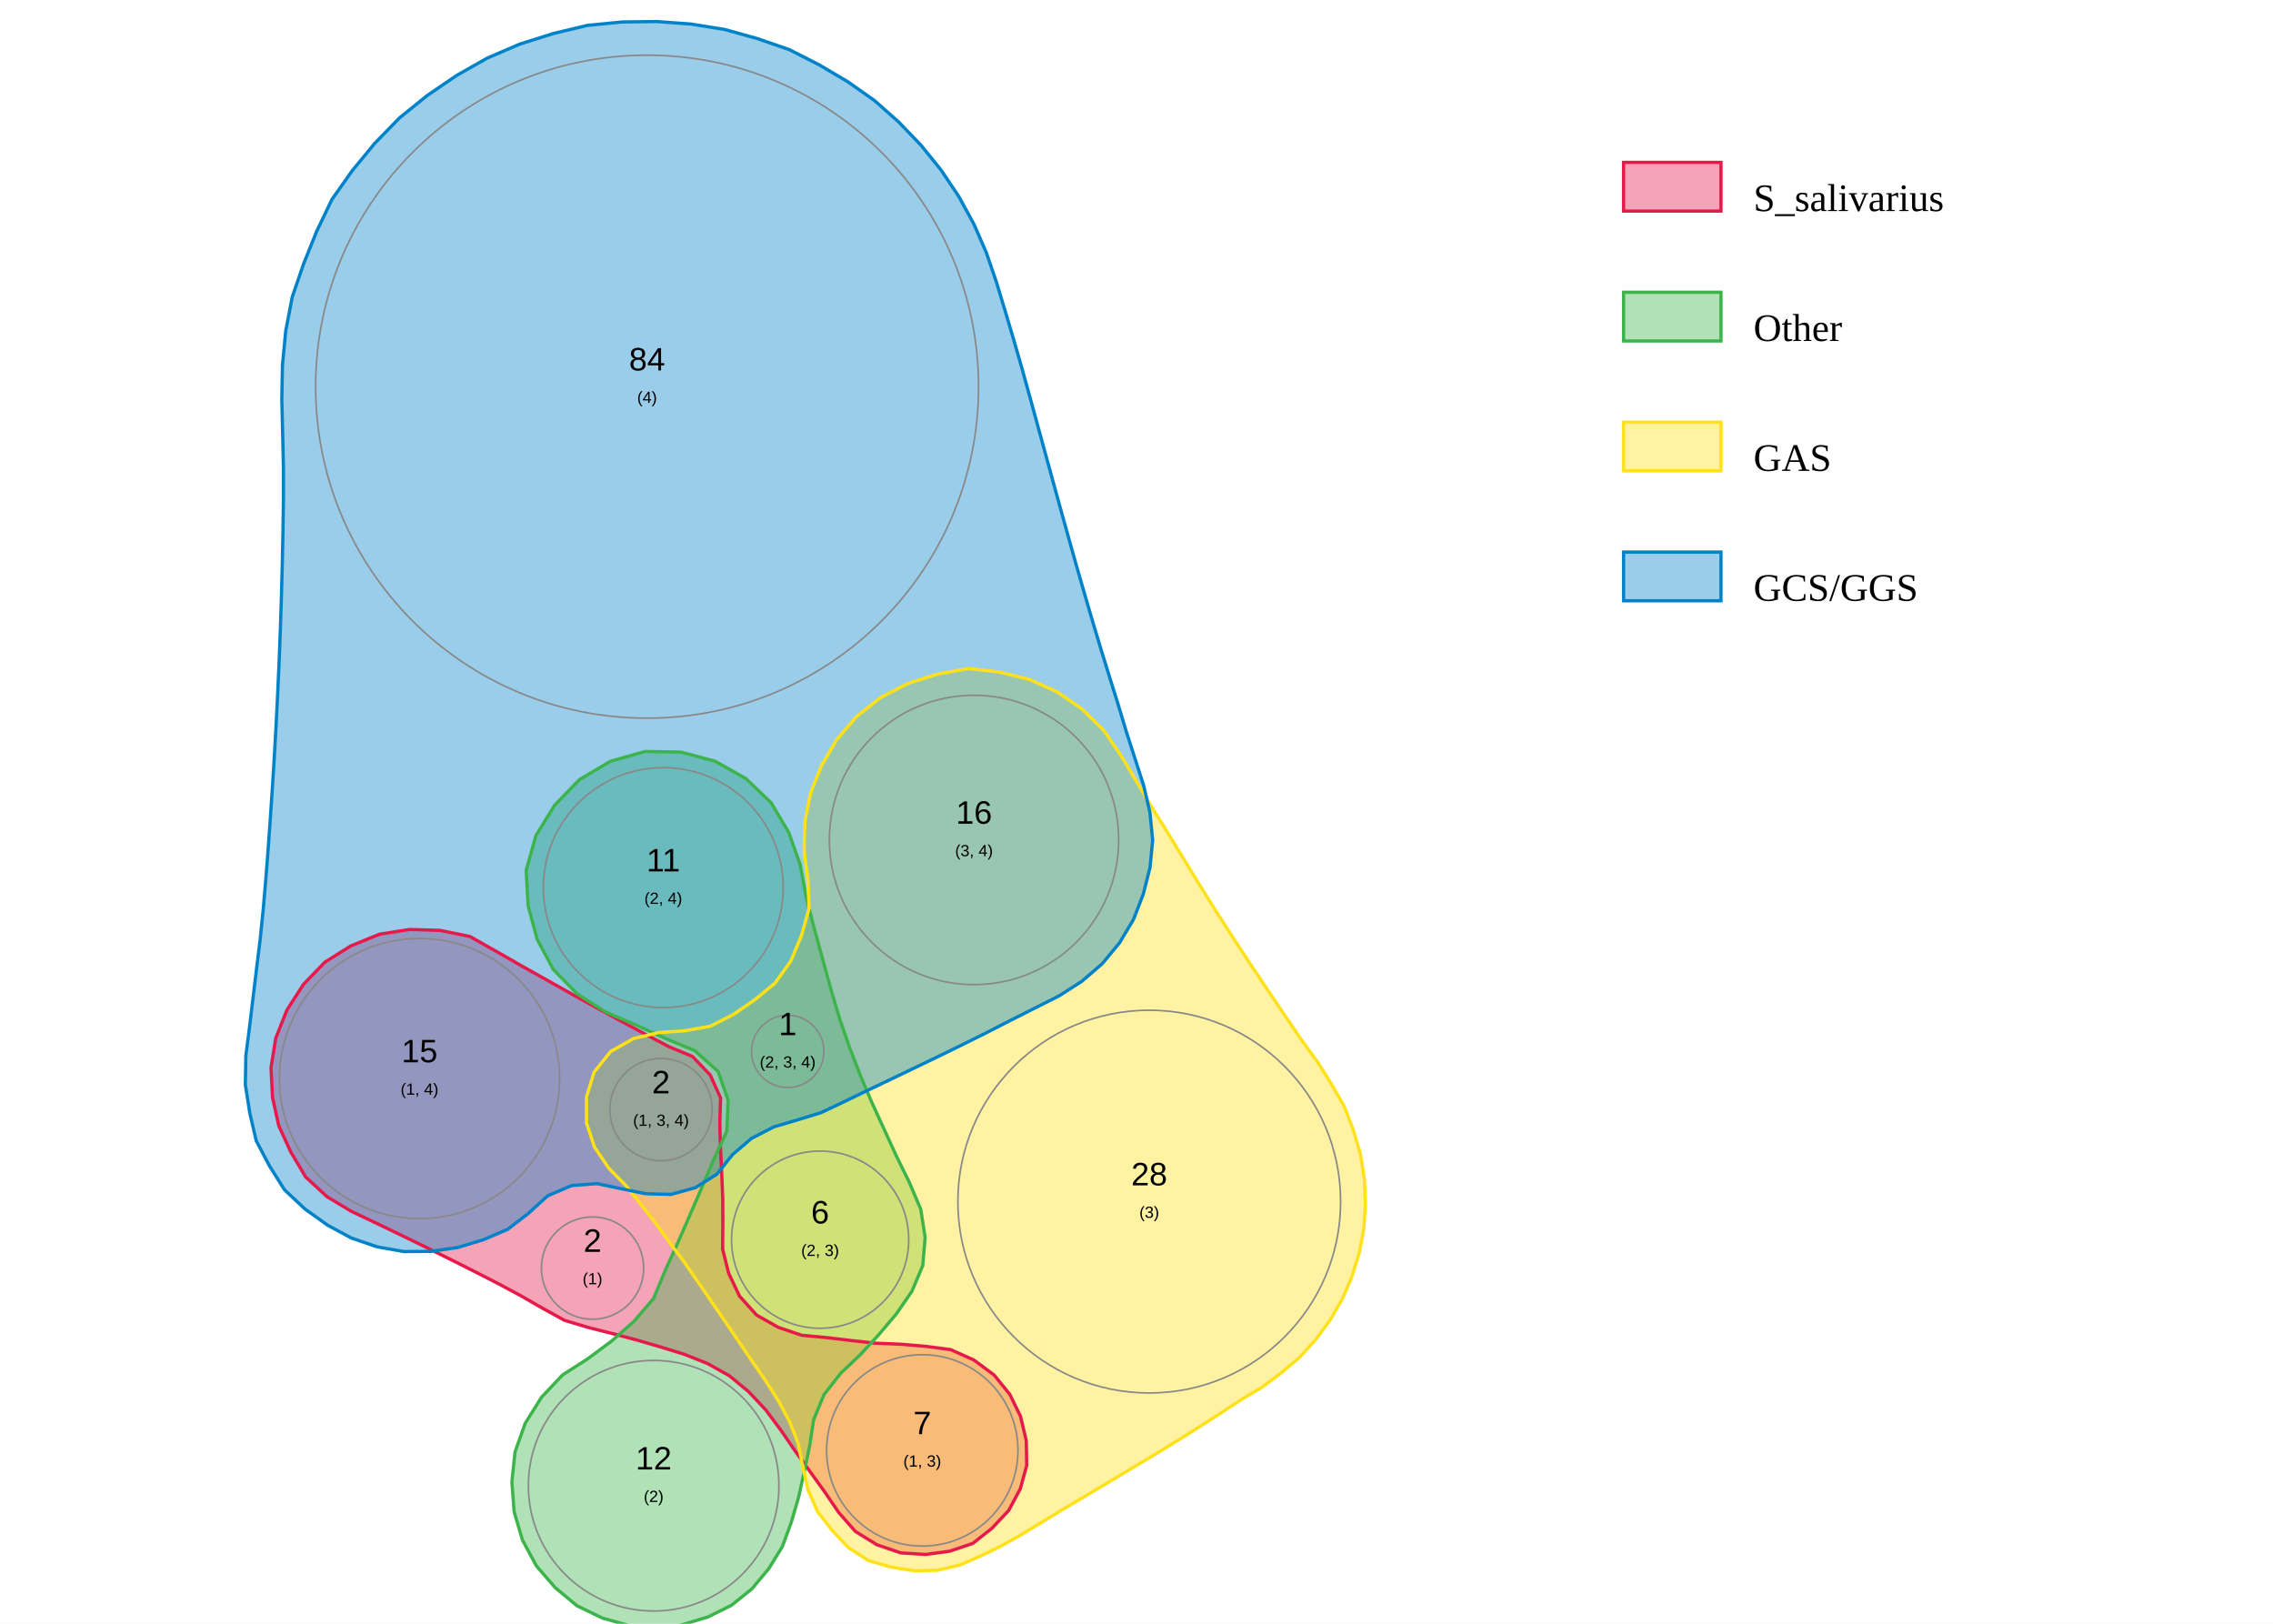
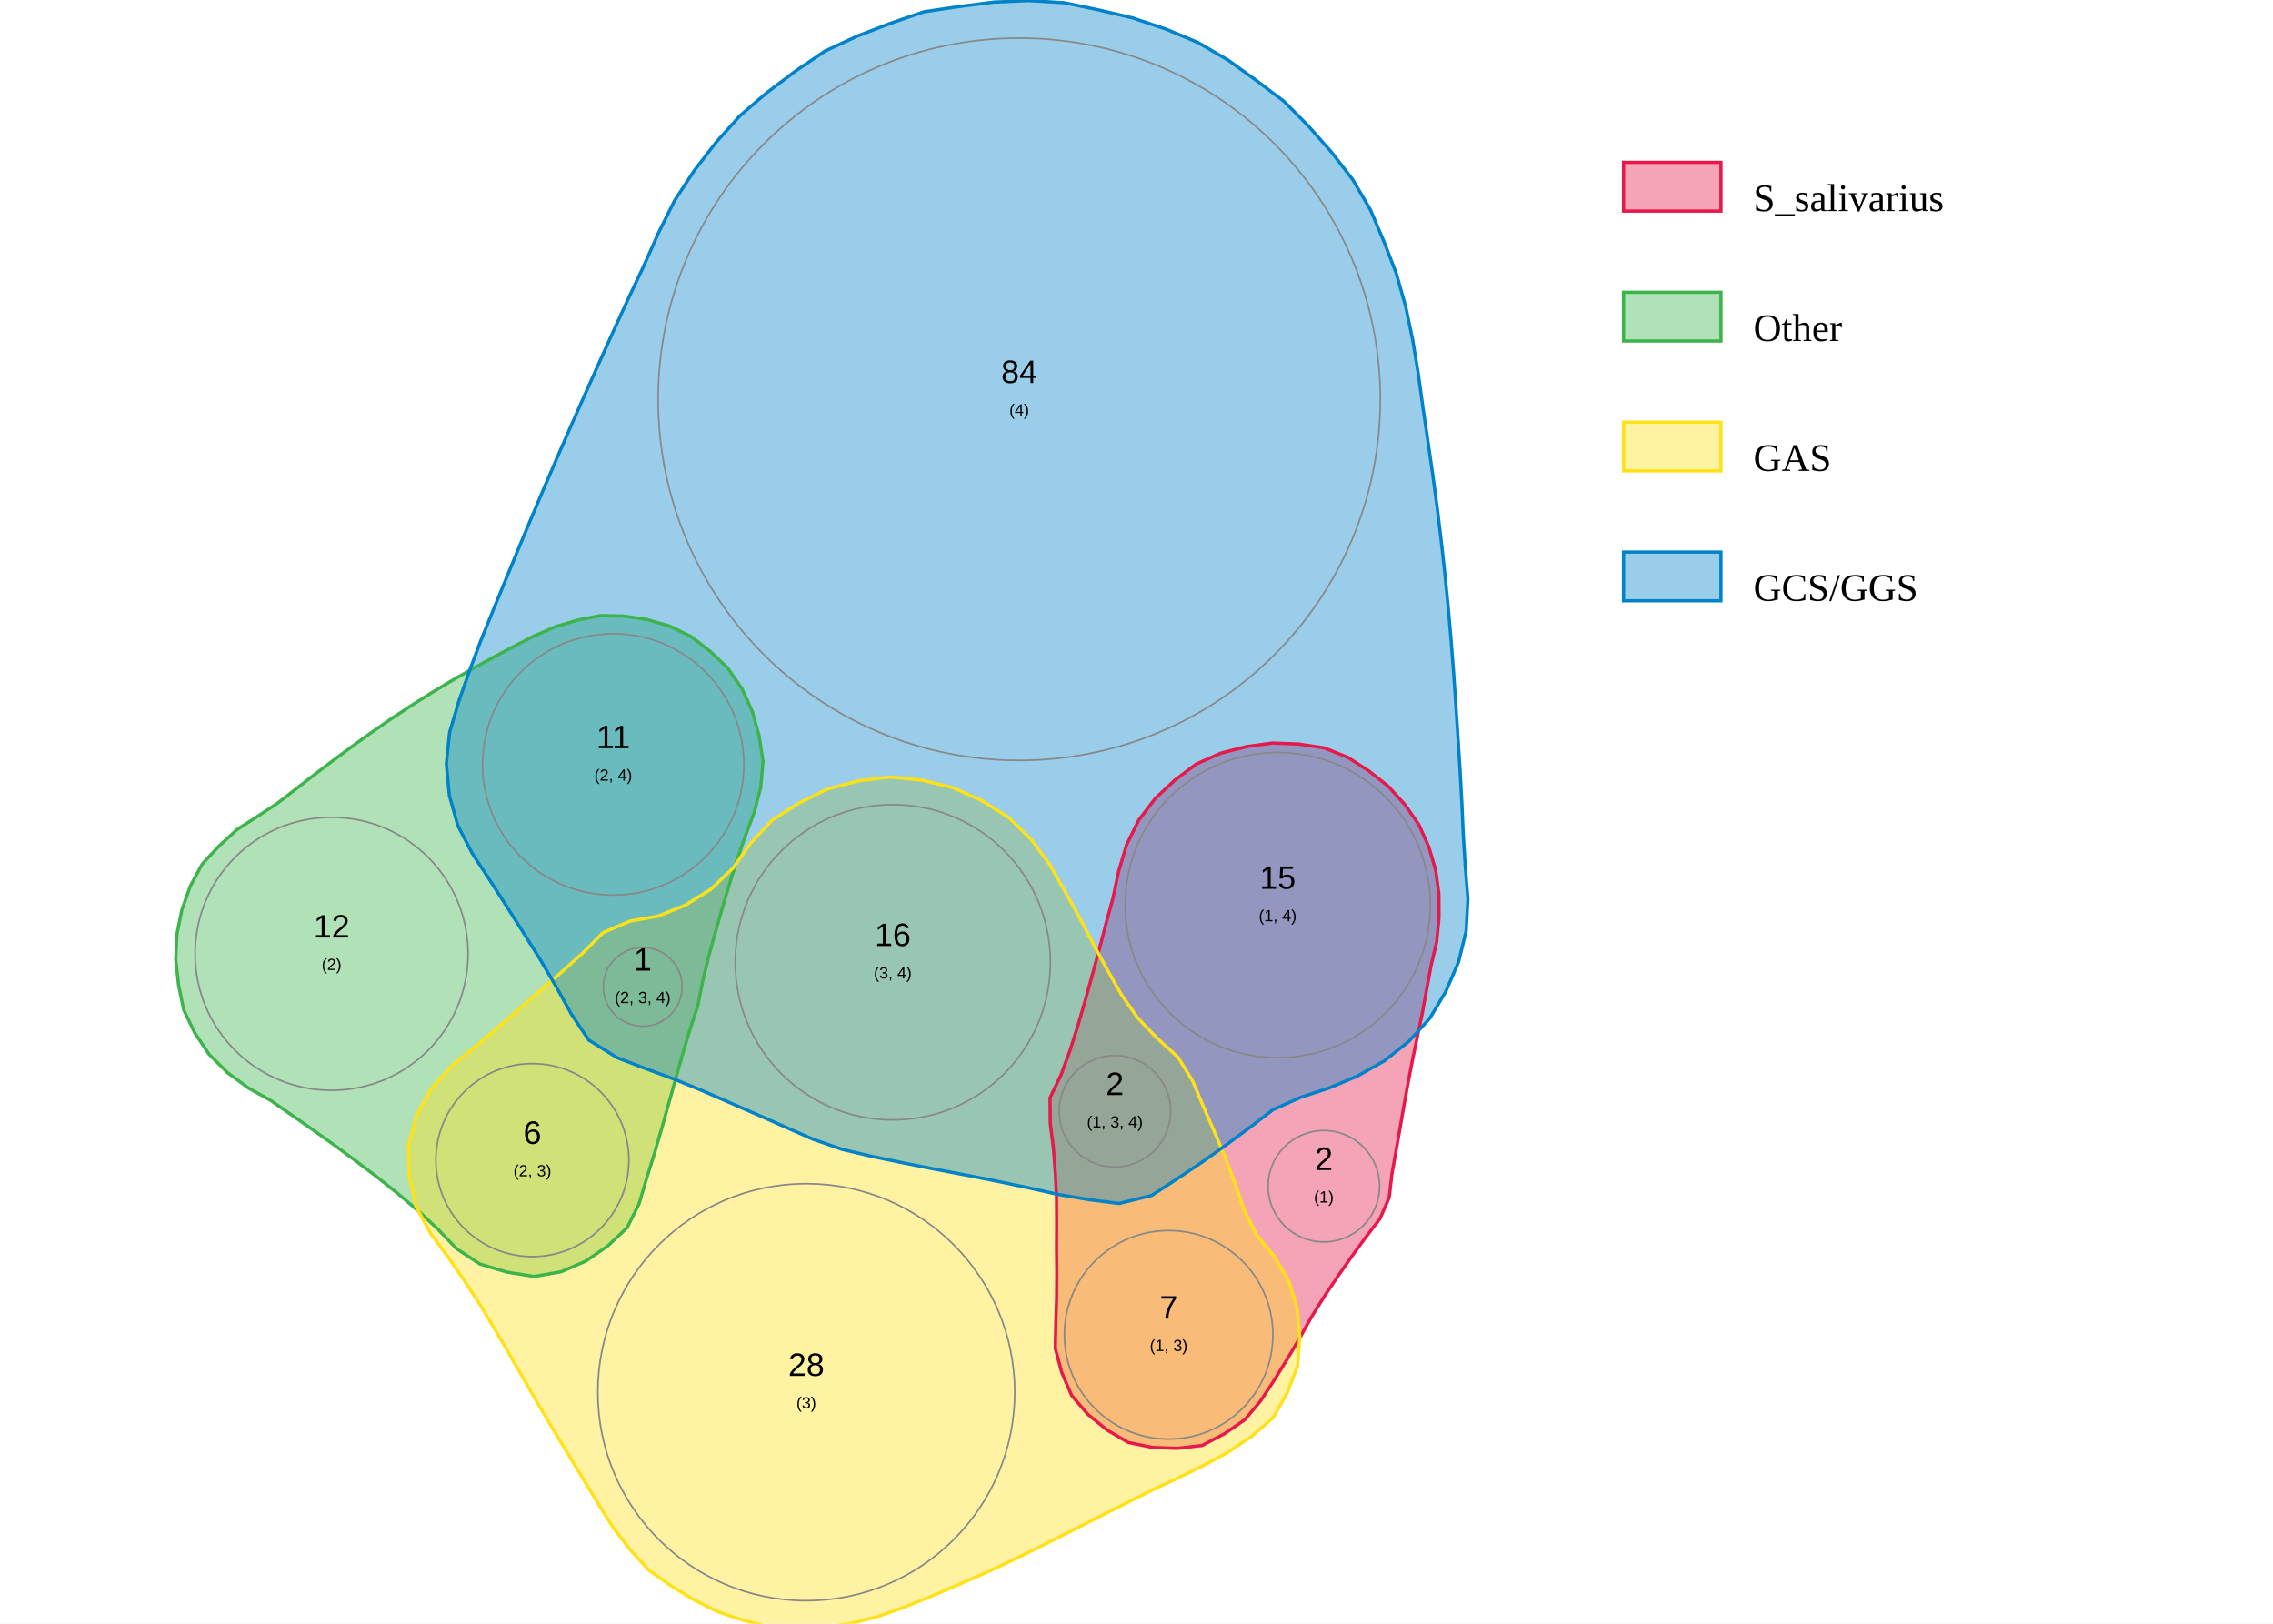
<svg xmlns="http://www.w3.org/2000/svg" xmlns:xlink="http://www.w3.org/1999/xlink" width="700" height="500">
  <defs>
    <style type="text/css">
  .borderLine {
	   stroke: none;
	   fill-opacity: 0.4;
  }
  .outLine {
	   stroke-width: 1;
	   fill: none;
  }
  .circle {
	   stroke: #888888;
	   stroke-width: 0.5;
	   fill: none;
    pointer-events: all;
  }
  .spcircle {
	   stroke: #FF2222;
	   stroke-width: 1;
	   fill: none;
    pointer-events: all;
  }
  .tLabel {
	   font-family: Arial;
    pointer-events: none;
	   font-size: 14px;
	   text-anchor: middle;
	   alignment-baseline: central;
  }
  .nLabel {
	   font-family: Arial;
    pointer-events: none;
	   font-size: 10px;
	   text-anchor: middle;
	   alignment-baseline: central;
  }
  .belong {
	   font-family: Arial;
    pointer-events: none;
	   font-size: 5px;
	   text-anchor: middle;
	   alignment-baseline: central;
  }
  .p0{
    stroke: none;
    fill: #e6194b;
  }
  .q0{
    fill: none;
    stroke: #e6194b;
  }
  .p1{
    stroke: none;
    fill: #3cb44b;
  }
  .q1{
    fill: none;
    stroke: #3cb44b;
  }
  .p2{
    stroke: none;
    fill: #ffe119;
  }
  .q2{
    fill: none;
    stroke: #ffe119;
  }
  .p3{
    stroke: none;
    fill: #0082c8;
  }
  .q3{
    fill: none;
    stroke: #0082c8;
  }

</style>
    <symbol id="bl0">
-       <path d="M 100.71 368.51 L 108.26 373.04 L 116.08 376.75 L 123.77 380.46 L 131.34 384.14 L 138.79 387.84 L 146.12 391.53 L 153.34 395.22 L 160.37 398.99 L 167.15 402.89 L 173.87 406.58 L 181.18 408.77 L 188.60 410.65 L 196.00 412.60 L 203.37 414.75 L 210.74 417.03 L 217.92 419.89 L 224.61 423.64 L 230.53 428.52 L 235.82 434.15 L 240.47 440.39 L 244.86 446.78 L 249.40 453.05 L 253.92 459.32 L 258.26 465.70 L 263.42 471.57 L 270.06 475.69 L 277.41 478.18 L 285.05 478.67 L 292.52 477.65 L 299.60 475.25 L 305.44 470.64 L 310.64 465.12 L 314.22 458.43 L 316.19 451.24 L 316.05 443.58 L 314.28 436.13 L 310.96 429.33 L 306.15 423.41 L 299.92 418.79 L 292.80 415.60 L 285.16 414.58 L 277.42 413.93 L 269.70 413.61 L 262.11 412.79 L 254.52 411.88 L 246.89 411.17 L 239.67 408.72 L 233.00 404.95 L 227.75 399.12 L 224.41 392.09 L 222.54 384.65 L 222.60 376.83 L 222.58 369.04 L 222.26 361.26 L 221.88 353.50 L 221.67 345.82 L 221.91 338.08 L 218.72 331.03 L 213.25 325.31 L 205.96 322.29 L 198.82 318.51 L 191.45 314.54 L 183.93 310.43 L 176.31 306.22 L 168.59 301.89 L 160.75 297.49 L 152.84 292.96 L 144.73 288.38 L 135.55 286.49 L 126.17 286.21 L 116.89 287.67 L 108.08 291.25 L 100.03 296.29 L 93.49 303.08 L 88.36 311.02 L 84.92 319.68 L 83.46 328.77 L 83.92 337.91 L 85.85 346.67 L 89.56 354.75 L 94.14 362.45 Z" />
+       <path d="M 324.40 353.45 L 325.01 361.10 L 325.37 368.82 L 325.42 376.60 L 325.38 384.39 L 325.46 392.14 L 325.40 399.82 L 325.15 407.51 L 325.00 415.22 L 326.98 422.63 L 330.02 429.68 L 335.06 435.55 L 340.96 440.35 L 347.46 444.17 L 354.97 445.71 L 362.58 445.98 L 370.19 445.10 L 377.05 441.50 L 383.39 437.15 L 388.24 431.35 L 392.39 425.02 L 396.40 418.53 L 400.30 411.97 L 403.98 405.37 L 407.98 398.98 L 412.17 392.77 L 416.40 386.72 L 420.68 380.89 L 425.00 375.25 L 427.84 368.68 L 428.63 361.73 L 429.86 354.76 L 431.11 347.65 L 432.36 340.45 L 433.67 333.23 L 435.07 326.02 L 436.57 318.83 L 438.09 311.64 L 439.41 304.41 L 440.75 297.20 L 442.45 290.03 L 443.16 282.64 L 443.13 275.27 L 442.14 267.99 L 440.04 260.85 L 436.98 253.96 L 432.65 247.77 L 427.56 242.15 L 421.57 237.40 L 415.06 233.20 L 407.77 230.28 L 399.89 229.10 L 391.86 228.80 L 383.85 229.89 L 375.99 231.90 L 368.46 235.24 L 361.81 240.21 L 355.73 245.92 L 350.66 252.60 L 346.95 260.14 L 344.53 268.21 L 342.81 276.34 L 340.62 284.38 L 338.53 292.40 L 336.36 300.35 L 334.17 308.22 L 331.91 315.98 L 329.50 323.57 L 326.78 330.94 L 323.37 338.04 L 323.45 345.90 Z" />
    </symbol>
    <symbol id="bl1">
-       <path d="M 224.24 338.77 L 223.85 348.28 L 219.96 356.73 L 216.24 365.41 L 212.48 374.11 L 208.70 382.78 L 204.84 391.28 L 201.28 399.86 L 195.21 406.92 L 188.39 412.92 L 181.05 418.38 L 173.22 423.41 L 166.76 430.27 L 161.76 438.25 L 158.62 447.07 L 157.64 456.31 L 158.33 465.49 L 160.90 474.25 L 165.22 482.23 L 171.03 488.94 L 177.76 494.51 L 185.52 498.25 L 193.66 500.54 L 201.98 501.84 L 210.17 500.28 L 218.00 497.92 L 225.28 494.31 L 231.58 489.23 L 236.73 483.07 L 240.93 476.26 L 243.69 468.76 L 245.94 461.04 L 247.69 453.17 L 249.33 445.27 L 250.58 437.16 L 253.77 429.43 L 258.95 422.83 L 265.01 417.08 L 270.62 411.00 L 276.00 404.65 L 280.83 397.64 L 284.18 389.71 L 284.91 381.10 L 283.58 372.43 L 280.08 364.17 L 276.12 356.12 L 272.33 347.85 L 268.54 339.57 L 264.97 331.18 L 261.66 322.64 L 258.66 313.94 L 255.97 304.93 L 253.41 295.61 L 250.80 286.05 L 248.26 276.31 L 246.43 266.26 L 242.90 256.32 L 237.49 247.20 L 229.70 239.74 L 220.21 234.40 L 209.68 231.59 L 198.64 231.41 L 187.95 234.43 L 178.44 240.08 L 170.80 247.96 L 165.03 257.34 L 162.04 268.03 L 162.64 278.90 L 165.41 289.19 L 170.41 298.54 L 177.78 306.08 L 186.61 311.68 L 195.94 315.69 L 204.95 319.78 L 213.97 323.54 L 221.16 329.95 Z" />
+       <path d="M 56.57 310.97 L 59.99 318.06 L 64.39 324.65 L 70.06 330.29 L 76.54 335.05 L 83.44 338.89 L 89.94 343.42 L 96.47 347.98 L 102.99 352.63 L 109.49 357.41 L 115.97 362.32 L 122.37 367.42 L 128.69 372.77 L 134.79 378.45 L 140.59 384.52 L 147.76 389.23 L 156.07 391.72 L 164.45 393.06 L 172.73 391.64 L 180.39 388.34 L 187.15 383.69 L 193.15 378.02 L 196.83 370.61 L 199.14 362.84 L 201.56 355.11 L 203.83 347.31 L 206.02 339.53 L 208.17 331.83 L 210.32 324.26 L 212.52 316.90 L 214.88 309.79 L 216.35 302.41 L 218.12 295.02 L 220.17 287.56 L 222.33 280.03 L 224.58 272.49 L 226.92 264.96 L 229.51 257.52 L 232.29 250.11 L 234.29 242.39 L 234.98 234.40 L 233.77 226.56 L 231.68 219.05 L 228.46 212.01 L 224.13 205.74 L 218.72 200.56 L 212.84 196.02 L 206.23 192.78 L 199.24 190.78 L 192.12 189.71 L 184.95 189.55 L 177.93 190.93 L 171.12 192.96 L 164.57 195.79 L 158.18 199.07 L 151.81 202.46 L 145.46 205.95 L 139.16 209.56 L 132.92 213.31 L 126.75 217.19 L 120.66 221.21 L 114.64 225.37 L 108.71 229.64 L 102.83 233.99 L 97.00 238.40 L 91.22 242.88 L 85.43 247.36 L 79.31 251.39 L 73.04 255.41 L 67.47 260.50 L 62.25 266.11 L 58.61 272.87 L 56.03 280.12 L 54.48 287.68 L 54.13 295.48 L 54.99 303.27 Z" />
    </symbol>
    <symbol id="bl2">
-       <path d="M 257.69 227.74 L 253.01 235.72 L 249.60 244.24 L 247.84 253.14 L 247.63 262.08 L 248.79 270.88 L 249.18 279.65 L 246.83 288.05 L 243.53 295.95 L 238.68 302.73 L 232.44 307.87 L 225.89 312.37 L 218.79 315.98 L 210.87 317.41 L 202.94 317.94 L 195.09 319.82 L 188.04 323.79 L 182.97 330.13 L 180.61 337.82 L 180.62 345.84 L 183.10 353.27 L 187.50 359.75 L 192.77 365.10 L 197.36 370.88 L 201.86 376.63 L 206.16 382.56 L 210.58 388.45 L 214.79 394.50 L 218.96 400.60 L 223.16 406.70 L 227.31 412.82 L 231.47 418.94 L 235.66 425.01 L 239.64 431.22 L 243.10 437.66 L 245.80 444.41 L 247.21 451.53 L 248.81 458.76 L 251.81 465.54 L 256.33 471.33 L 261.36 476.63 L 267.52 480.58 L 274.53 482.58 L 281.59 483.69 L 288.66 483.54 L 295.54 481.93 L 302.01 479.14 L 308.34 476.05 L 314.51 472.57 L 320.59 468.89 L 326.68 465.17 L 332.84 461.52 L 339.02 457.84 L 345.21 454.13 L 351.42 450.41 L 357.65 446.67 L 363.86 442.84 L 370.02 438.93 L 376.18 434.97 L 382.32 430.94 L 388.64 427.19 L 394.57 422.75 L 400.20 417.98 L 405.19 412.50 L 409.59 406.50 L 413.37 400.04 L 416.33 393.14 L 418.56 385.95 L 420.00 378.49 L 420.51 370.83 L 420.19 363.12 L 418.98 355.45 L 416.76 347.93 L 413.89 340.53 L 409.92 333.64 L 405.61 326.81 L 400.81 320.22 L 396.18 313.43 L 391.55 306.56 L 386.88 299.61 L 382.22 292.57 L 377.57 285.42 L 372.95 278.15 L 368.35 270.78 L 363.79 263.28 L 359.18 255.71 L 354.43 248.13 L 349.85 240.37 L 345.15 232.54 L 339.92 224.92 L 333.27 218.36 L 325.60 213.08 L 316.99 209.21 L 307.73 206.94 L 298.24 205.86 L 288.82 207.56 L 279.71 210.41 L 271.24 214.75 L 263.82 220.63 Z" />
+       <path d="M 264.42 240.43 L 254.87 242.94 L 246.04 247.29 L 237.83 252.51 L 231.33 259.47 L 225.73 267.32 L 218.88 273.86 L 211.00 278.76 L 202.64 282.11 L 193.95 283.66 L 185.75 287.16 L 179.62 293.31 L 173.19 299.11 L 166.55 304.85 L 159.87 310.71 L 153.11 316.58 L 146.20 322.39 L 139.19 328.15 L 132.84 335.16 L 128.26 343.48 L 125.79 352.68 L 126.04 362.16 L 128.06 371.39 L 132.54 379.71 L 138.00 387.14 L 143.17 394.60 L 148.07 402.16 L 152.70 409.84 L 157.19 417.58 L 161.65 425.31 L 166.10 432.99 L 170.61 440.59 L 175.17 448.10 L 179.69 455.56 L 184.20 462.99 L 188.77 470.30 L 193.99 477.10 L 199.74 483.43 L 206.67 488.31 L 213.81 492.68 L 221.29 496.39 L 229.20 499.04 L 237.29 501.07 L 245.63 501.59 L 253.93 501.04 L 262.13 499.89 L 270.17 497.84 L 278.03 495.07 L 285.81 491.95 L 293.55 488.66 L 301.29 485.30 L 309.00 481.77 L 316.66 478.05 L 324.30 474.25 L 331.93 470.40 L 339.57 466.53 L 347.22 462.64 L 354.90 458.79 L 362.73 455.13 L 370.57 451.28 L 378.22 447.15 L 385.48 442.25 L 392.15 436.48 L 396.46 428.80 L 399.64 420.46 L 400.29 411.53 L 399.46 402.73 L 396.85 394.30 L 392.37 386.82 L 386.92 380.17 L 383.09 372.39 L 380.30 364.26 L 377.28 356.23 L 373.94 348.39 L 370.56 340.66 L 367.30 332.87 L 362.76 325.51 L 356.32 319.68 L 350.37 313.45 L 345.32 306.21 L 340.89 298.40 L 336.54 290.38 L 332.30 282.23 L 327.79 274.16 L 323.16 266.03 L 317.51 258.40 L 310.60 251.71 L 302.42 246.54 L 293.53 242.55 L 283.97 240.23 L 274.19 239.27 Z" />
    </symbol>
    <symbol id="bl3">
-       <path d="M 108.49 52.53 L 102.21 61.44 L 97.52 71.23 L 93.50 81.25 L 90.01 91.42 L 87.99 101.92 L 86.98 112.48 L 86.79 123.00 L 87.04 133.40 L 87.28 143.71 L 87.28 153.94 L 87.13 164.09 L 86.92 174.16 L 86.65 184.15 L 86.33 194.06 L 85.95 203.90 L 85.51 213.67 L 85.02 223.36 L 84.48 232.99 L 83.89 242.54 L 83.25 252.03 L 82.58 261.44 L 81.86 270.78 L 81.06 280.04 L 80.13 289.21 L 79.01 298.29 L 77.92 307.31 L 76.85 316.23 L 75.71 325.11 L 75.56 334.03 L 76.92 342.72 L 78.92 351.31 L 83.02 359.08 L 87.65 366.42 L 93.97 372.33 L 100.85 377.25 L 108.20 381.23 L 116.12 383.93 L 124.39 385.40 L 132.76 385.33 L 140.98 384.14 L 148.89 381.74 L 156.37 378.53 L 162.66 373.67 L 168.67 368.23 L 176.03 365.08 L 183.88 364.48 L 191.32 366.04 L 198.79 367.59 L 206.67 367.80 L 214.16 365.72 L 220.75 361.58 L 225.66 355.47 L 231.45 350.54 L 238.31 347.00 L 245.60 344.85 L 252.87 342.61 L 259.72 339.36 L 266.73 335.98 L 273.92 332.55 L 281.22 329.04 L 288.63 325.48 L 296.10 321.83 L 303.60 318.10 L 311.07 314.27 L 318.62 310.46 L 326.20 306.64 L 333.18 302.16 L 339.47 296.74 L 344.76 290.34 L 349.07 283.14 L 352.10 275.30 L 354.16 267.18 L 354.98 258.74 L 354.14 250.19 L 352.20 241.86 L 349.58 233.72 L 346.93 225.52 L 344.43 217.21 L 341.83 208.89 L 339.24 200.52 L 336.71 192.10 L 334.22 183.62 L 331.76 175.08 L 329.34 166.49 L 326.93 157.83 L 324.53 149.12 L 322.13 140.36 L 319.71 131.54 L 317.28 122.66 L 314.81 113.73 L 312.23 104.78 L 309.56 95.79 L 306.83 86.76 L 303.74 77.76 L 299.91 68.97 L 295.26 60.48 L 289.83 52.38 L 283.65 44.74 L 276.79 37.59 L 269.30 30.95 L 261.05 25.14 L 252.27 19.96 L 243.09 15.29 L 233.27 11.89 L 223.18 9.07 L 212.79 7.40 L 202.23 6.63 L 191.56 6.77 L 180.89 7.82 L 170.41 10.32 L 160.08 13.58 L 150.11 17.86 L 140.63 23.23 L 131.59 29.39 L 123.08 36.26 L 115.45 44.09 Z" />
+       <path d="M 175.97 312.30 L 181.31 320.26 L 190.08 325.70 L 198.93 329.09 L 207.55 332.27 L 216.01 335.73 L 224.52 339.43 L 233.09 343.17 L 241.74 346.99 L 250.46 350.83 L 259.46 353.96 L 268.86 356.16 L 278.34 358.12 L 287.87 360.01 L 297.45 361.83 L 307.04 363.72 L 316.55 365.73 L 325.93 367.81 L 335.55 369.44 L 344.63 370.59 L 354.72 368.10 L 362.36 363.09 L 370.18 357.87 L 377.64 352.53 L 384.87 347.18 L 392.02 341.71 L 400.48 337.93 L 409.28 335.03 L 417.93 331.40 L 426.24 326.72 L 433.81 320.72 L 440.35 313.54 L 445.33 305.17 L 449.19 296.19 L 451.53 286.65 L 452.06 276.79 L 451.26 266.96 L 450.64 257.13 L 450.20 247.27 L 449.66 237.36 L 449.02 227.41 L 448.37 217.42 L 447.68 207.37 L 446.90 197.28 L 446.01 187.14 L 445.00 176.96 L 443.87 166.74 L 442.62 156.49 L 441.24 146.20 L 439.75 135.88 L 438.22 125.53 L 436.78 115.12 L 435.07 104.72 L 432.90 94.39 L 430.01 84.21 L 426.19 74.32 L 422.00 64.52 L 416.59 55.30 L 410.04 46.84 L 402.96 38.84 L 395.44 31.23 L 386.90 24.79 L 378.20 18.51 L 368.93 13.10 L 359.01 8.95 L 348.80 5.52 L 338.32 3.05 L 327.74 0.84 L 316.93 0.19 L 306.10 0.64 L 295.33 2.03 L 284.56 3.63 L 274.24 7.18 L 264.03 11.11 L 254.09 15.72 L 245.00 21.88 L 236.22 28.49 L 227.86 35.66 L 220.49 43.86 L 213.76 52.59 L 207.72 61.80 L 202.81 71.64 L 198.37 81.63 L 193.71 91.48 L 189.18 101.34 L 184.74 111.18 L 180.35 120.98 L 176.03 130.72 L 171.79 140.42 L 167.63 150.06 L 163.56 159.65 L 159.57 169.18 L 155.67 178.65 L 151.81 188.05 L 148.01 197.39 L 144.51 206.75 L 141.24 216.09 L 138.45 225.55 L 137.45 235.26 L 138.38 244.95 L 141.00 254.25 L 145.45 262.82 L 150.80 270.98 L 156.05 279.14 L 161.23 287.27 L 166.33 295.42 L 171.19 303.68 Z" />
    </symbol>
  </defs>
  <rect width="700" height="500" style="fill:#fff;stroke-width:0" />
  <use class="p0 borderLine" xlink:href="#bl0" />
  <use class="p1 borderLine" xlink:href="#bl1" />
  <use class="p2 borderLine" xlink:href="#bl2" />
  <use class="p3 borderLine" xlink:href="#bl3" />
  <use class="q0 outLine" xlink:href="#bl0" />
  <use class="q1 outLine" xlink:href="#bl1" />
  <use class="q2 outLine" xlink:href="#bl2" />
  <use class="q3 outLine" xlink:href="#bl3" />
-   <circle class="circle" cx="182.473" cy="390.482" r="15.751" />
-   <text class="tLabel" x="182.47" y="370.48" />
-   <text class="nLabel" x="182.47" y="385.48">2</text>
-   <text class="belong" x="182.47" y="395.48">(1)</text>
-   <circle class="circle" cx="201.304" cy="457.501" r="38.581" />
-   <text class="tLabel" x="201.30" y="437.50" />
-   <text class="nLabel" x="201.30" y="452.50">12</text>
-   <text class="belong" x="201.30" y="462.50">(2)</text>
-   <circle class="circle" cx="252.57" cy="381.737" r="27.281" />
-   <text class="tLabel" x="252.57" y="361.74" />
-   <text class="nLabel" x="252.57" y="376.74">6</text>
-   <text class="belong" x="252.57" y="386.74">(2, 3)</text>
-   <circle class="circle" cx="242.58" cy="323.746" r="11.137" />
-   <text class="tLabel" x="242.58" y="303.75" />
-   <text class="nLabel" x="242.58" y="318.75">1</text>
-   <text class="belong" x="242.58" y="328.75">(2, 3, 4)</text>
-   <circle class="circle" cx="204.266" cy="273.325" r="36.938" />
-   <text class="tLabel" x="204.27" y="253.33" />
-   <text class="nLabel" x="204.27" y="268.33">11</text>
-   <text class="belong" x="204.27" y="278.33">(2, 4)</text>
-   <circle class="circle" cx="353.925" cy="370.014" r="58.933" />
-   <text class="tLabel" x="353.93" y="350.01" />
-   <text class="nLabel" x="353.93" y="365.01">28</text>
-   <text class="belong" x="353.93" y="375.01">(3)</text>
-   <circle class="circle" cx="284.029" cy="446.619" r="29.466" />
-   <text class="tLabel" x="284.03" y="426.62" />
-   <text class="nLabel" x="284.03" y="441.62">7</text>
-   <text class="belong" x="284.03" y="451.62">(1, 3)</text>
-   <circle class="circle" cx="203.57" cy="341.677" r="15.751" />
-   <text class="tLabel" x="203.57" y="321.68" />
-   <text class="nLabel" x="203.57" y="336.68">2</text>
-   <text class="belong" x="203.57" y="346.68">(1, 3, 4)</text>
-   <circle class="circle" cx="299.961" cy="258.65" r="44.549" />
-   <text class="tLabel" x="299.96" y="238.65" />
-   <text class="nLabel" x="299.96" y="253.65">16</text>
-   <text class="belong" x="299.96" y="263.65">(3, 4)</text>
-   <circle class="circle" cx="199.277" cy="119.07" r="102.075" />
-   <text class="tLabel" x="199.28" y="99.07" />
-   <text class="nLabel" x="199.28" y="114.07">84</text>
-   <text class="belong" x="199.28" y="124.07">(4)</text>
-   <circle class="circle" cx="129.204" cy="332.115" r="43.134" />
-   <text class="tLabel" x="129.20" y="312.11" />
-   <text class="nLabel" x="129.20" y="327.11">15</text>
-   <text class="belong" x="129.20" y="337.11">(1, 4)</text>
+   <circle class="circle" cx="407.69" cy="365.277" r="17.158" />
+   <text class="tLabel" x="407.69" y="345.28" />
+   <text class="nLabel" x="407.69" y="360.28">2</text>
+   <text class="belong" x="407.69" y="370.28">(1)</text>
+   <circle class="circle" cx="102.115" cy="293.704" r="42.029" />
+   <text class="tLabel" x="102.12" y="273.70" />
+   <text class="nLabel" x="102.12" y="288.70">12</text>
+   <text class="belong" x="102.12" y="298.70">(2)</text>
+   <circle class="circle" cx="163.946" cy="357.229" r="29.719" />
+   <text class="tLabel" x="163.95" y="337.23" />
+   <text class="nLabel" x="163.95" y="352.23">6</text>
+   <text class="belong" x="163.95" y="362.23">(2, 3)</text>
+   <circle class="circle" cx="197.932" cy="303.88" r="12.133" />
+   <text class="tLabel" x="197.93" y="283.88" />
+   <text class="nLabel" x="197.93" y="298.88">1</text>
+   <text class="belong" x="197.93" y="308.88">(2, 3, 4)</text>
+   <circle class="circle" cx="188.847" cy="235.387" r="40.24" />
+   <text class="tLabel" x="188.85" y="215.39" />
+   <text class="nLabel" x="188.85" y="230.39">11</text>
+   <text class="belong" x="188.85" y="240.39">(2, 4)</text>
+   <circle class="circle" cx="248.306" cy="428.689" r="64.201" />
+   <text class="tLabel" x="248.31" y="408.69" />
+   <text class="nLabel" x="248.31" y="423.69">28</text>
+   <text class="belong" x="248.31" y="433.69">(3)</text>
+   <circle class="circle" cx="359.905" cy="411.026" r="32.1" />
+   <text class="tLabel" x="359.91" y="391.03" />
+   <text class="nLabel" x="359.91" y="406.03">7</text>
+   <text class="belong" x="359.91" y="416.03">(1, 3)</text>
+   <circle class="circle" cx="343.342" cy="342.19" r="17.158" />
+   <text class="tLabel" x="343.34" y="322.19" />
+   <text class="nLabel" x="343.34" y="337.19">2</text>
+   <text class="belong" x="343.34" y="347.19">(1, 3, 4)</text>
+   <circle class="circle" cx="274.955" cy="296.307" r="48.531" />
+   <text class="tLabel" x="274.95" y="276.31" />
+   <text class="nLabel" x="274.95" y="291.31">16</text>
+   <text class="belong" x="274.95" y="301.31">(3, 4)</text>
+   <circle class="circle" cx="313.885" cy="122.944" r="111.199" />
+   <text class="tLabel" x="313.89" y="102.94" />
+   <text class="nLabel" x="313.89" y="117.94">84</text>
+   <text class="belong" x="313.89" y="127.94">(4)</text>
+   <circle class="circle" cx="393.484" cy="278.696" r="46.99" />
+   <text class="tLabel" x="393.48" y="258.70" />
+   <text class="nLabel" x="393.48" y="273.70">15</text>
+   <text class="belong" x="393.48" y="283.70">(1, 4)</text>
  <rect class="p0 borderLine" x="500.00" y="50.00" width="30.00" height="15.00" />
  <rect class="q0" x="500.00" y="50.00" width="30.00" height="15.00" />
  <text class="legend" x="540.00" y="65.00">S_salivarius</text>
  <rect class="p1 borderLine" x="500.00" y="90.00" width="30.00" height="15.00" />
  <rect class="q1" x="500.00" y="90.00" width="30.00" height="15.00" />
  <text class="legend" x="540.00" y="105.00">Other</text>
  <rect class="p2 borderLine" x="500.00" y="130.00" width="30.00" height="15.00" />
  <rect class="q2" x="500.00" y="130.00" width="30.00" height="15.00" />
  <text class="legend" x="540.00" y="145.00">GAS</text>
  <rect class="p3 borderLine" x="500.00" y="170.00" width="30.00" height="15.00" />
  <rect class="q3" x="500.00" y="170.00" width="30.00" height="15.00" />
  <text class="legend" x="540.00" y="185.00">GCS/GGS</text>
</svg>
